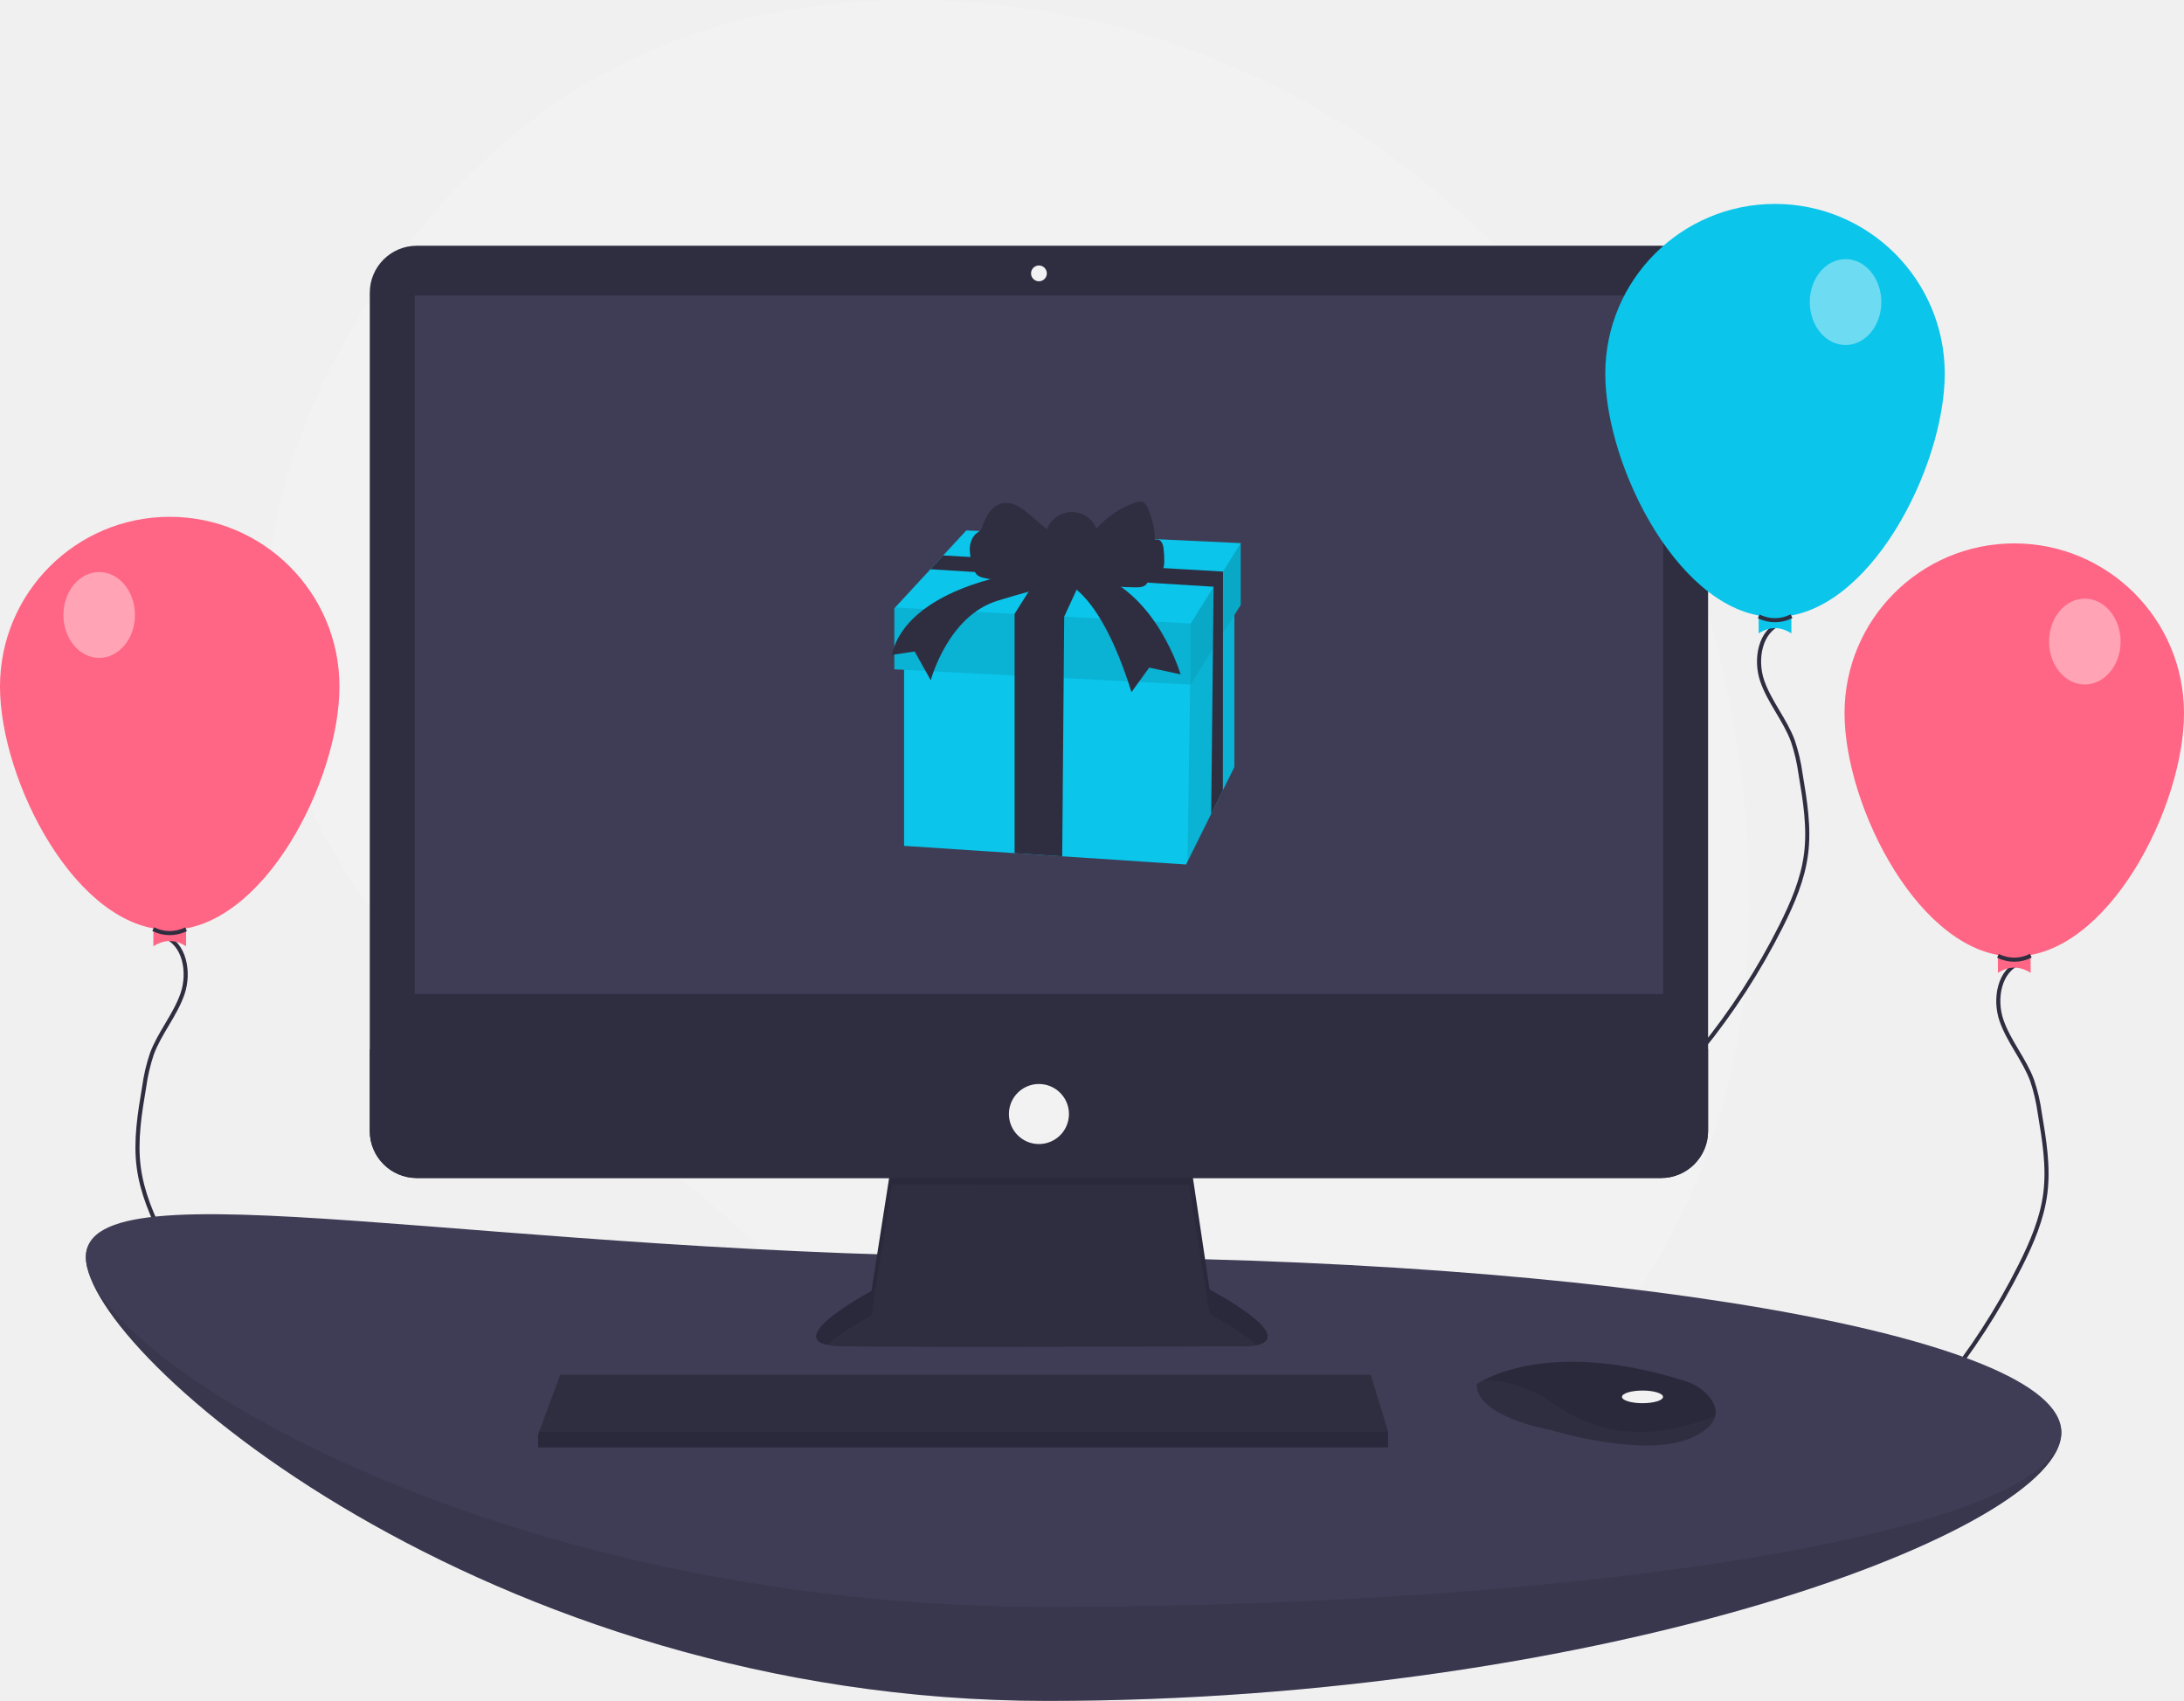
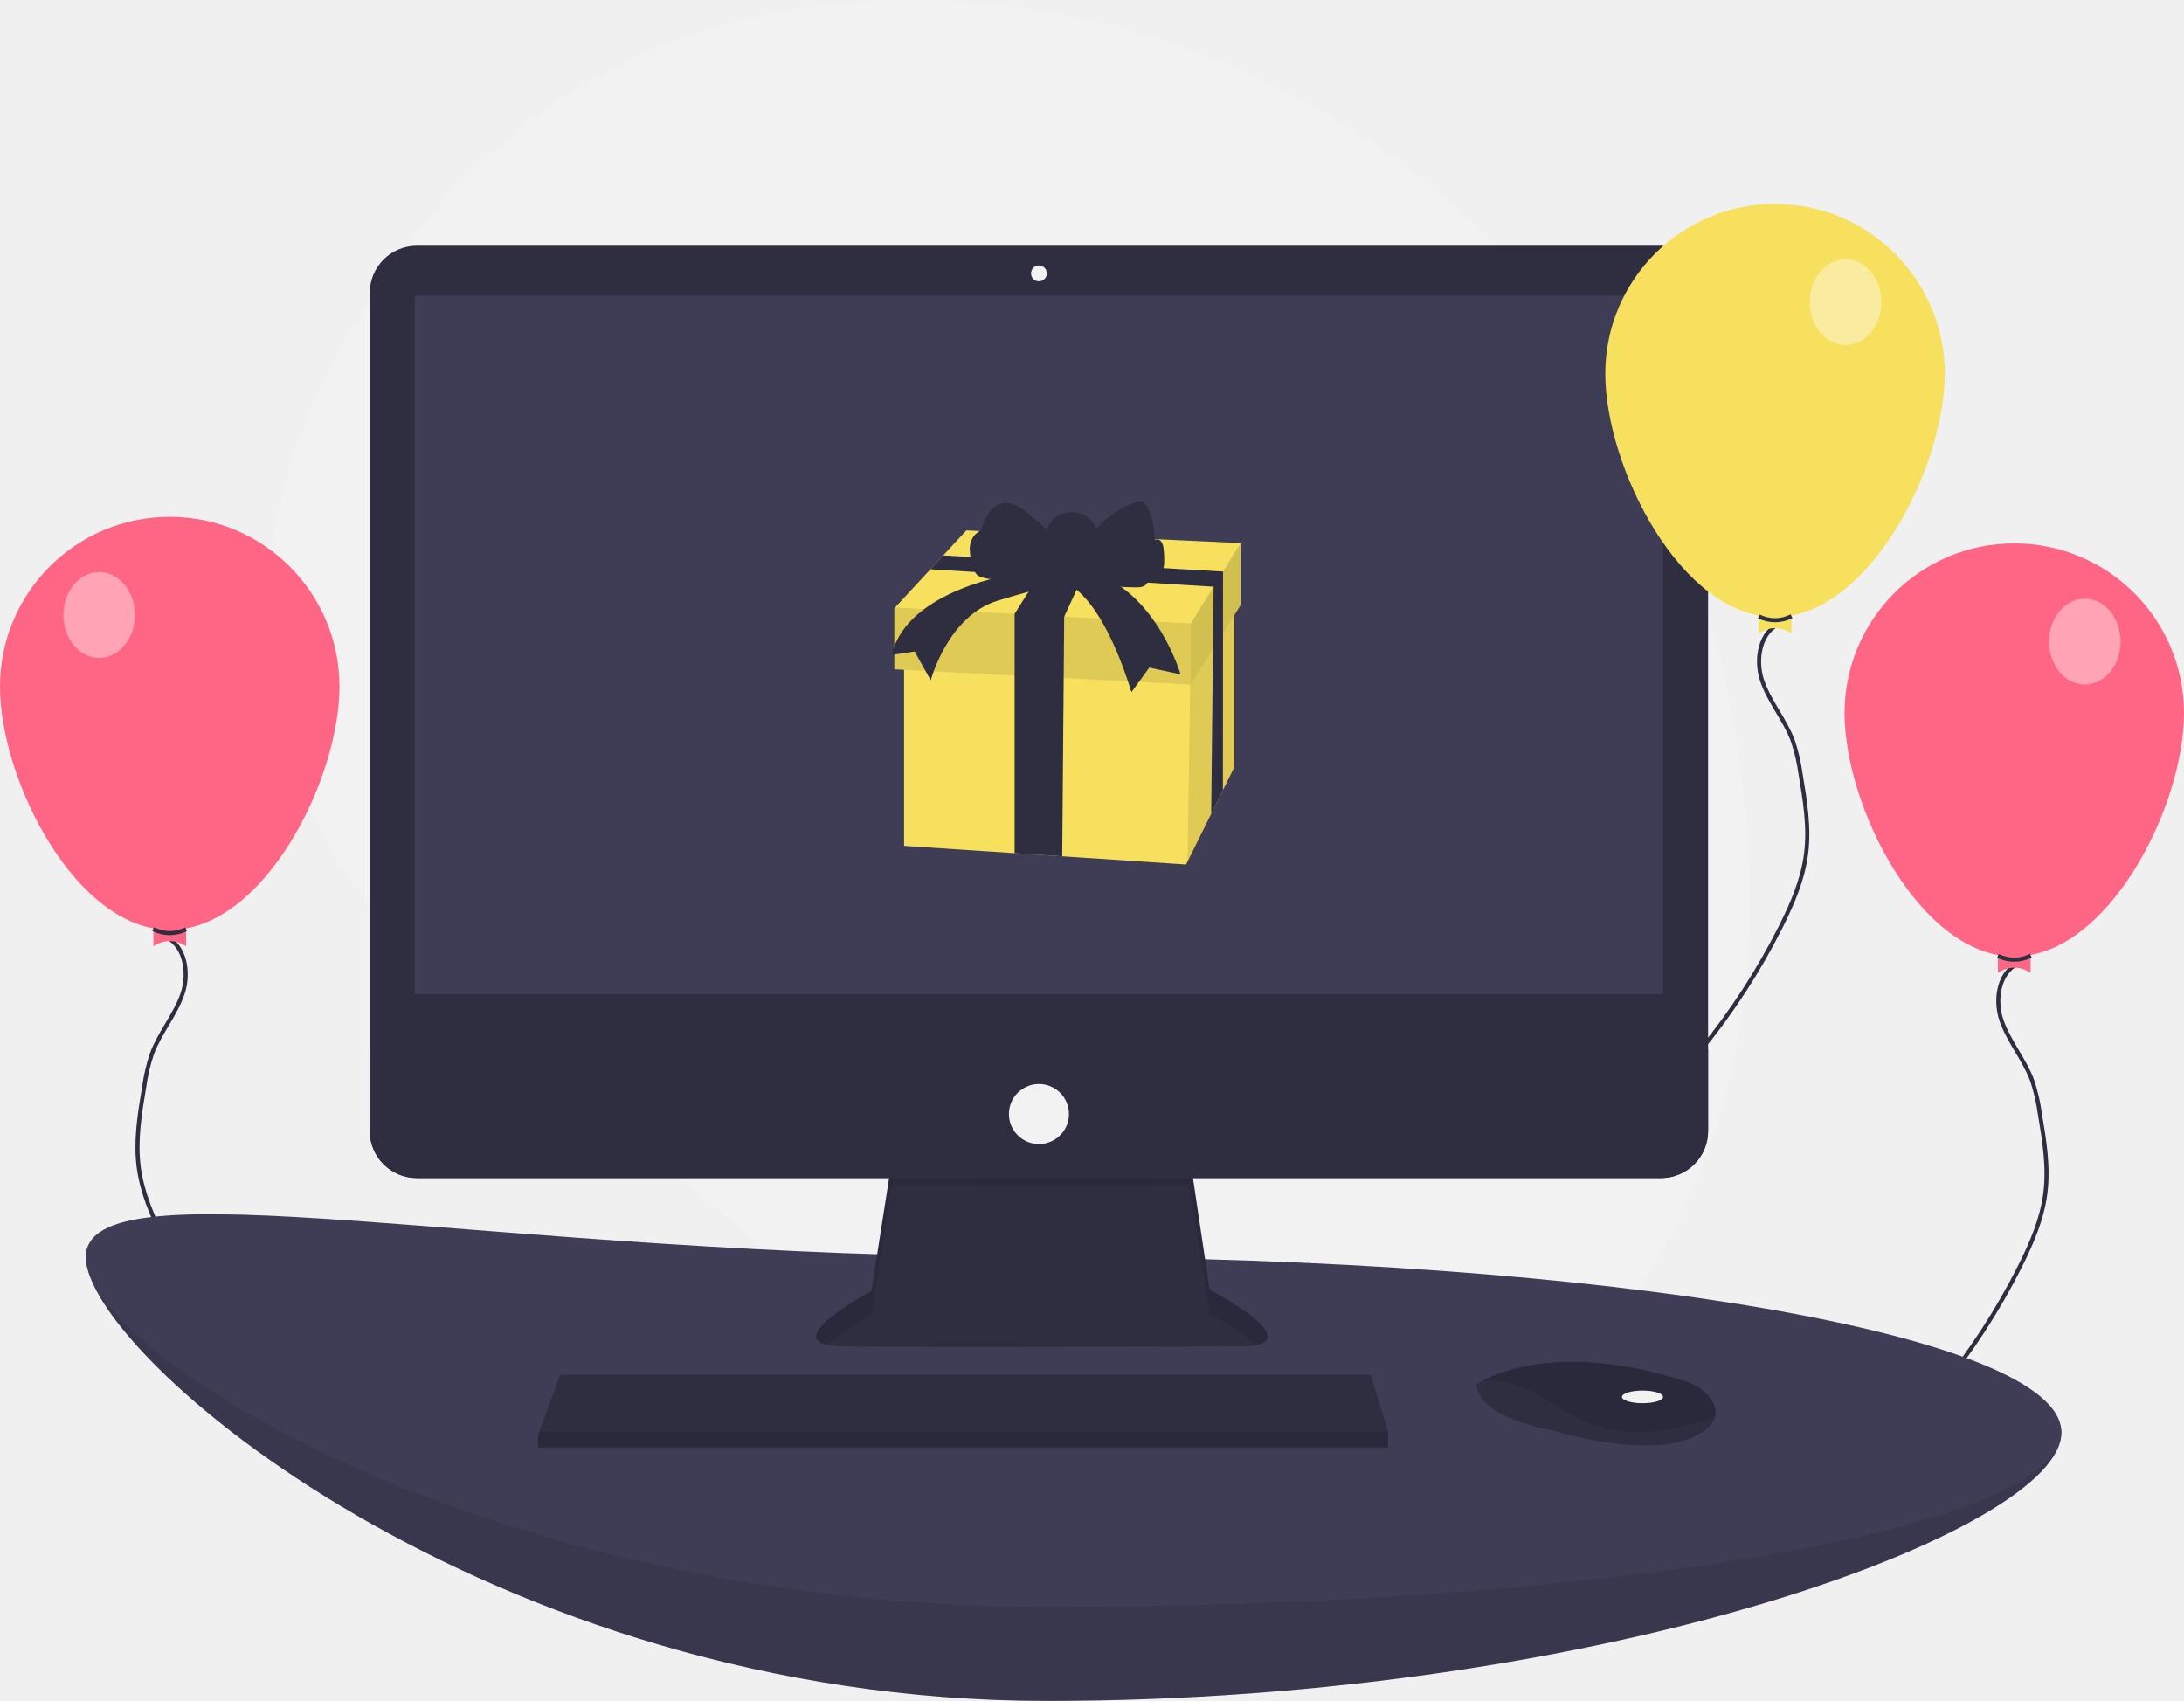
<svg xmlns="http://www.w3.org/2000/svg" id="f38ee091-c82c-4da1-851f-4c077abd9110" data-name="Layer 1" width="1068" height="831.714" viewBox="0 0 1068 831.714">
  <path d="M904.085,343.53C859.168,166.908,703.968,39.412,521.796,34.299,425.488,31.595,324.144,63.536,250.359,175.31c-131.9,199.808,8.106,337.882,105.713,403.492a610.758,610.758,0,0,1,126.241,113.465c65.931,78.238,192.767,175.459,343.823,23.128C935.622,604.986,934.003,461.177,904.085,343.53Z" transform="translate(-66 -34.14287)" fill="#f2f2f2" />
  <path d="M1134,382.857c0,45.84-37.16,119-83,119s-83-73.16-83-119a83,83,0,1,1,166,0Z" transform="translate(-66 -34.14287)" fill="#ff6584" />
  <path d="M1054.074,504.809c-10.43,3.591-12.928,17.815-9.34,28.247s11.186,19.085,15.01,29.432a88.199,88.199,0,0,1,3.741,16.041c2.184,12.981,4.374,26.19,2.691,39.246-1.596,12.385-6.614,24.061-12.212,35.223a329.511,329.511,0,0,1-39.323,60.691" transform="translate(-66 -34.14287)" fill="none" stroke="#2f2e41" stroke-width="2" />
  <path d="M1059,509.857q-8-5.134-16,0v-16h16Z" transform="translate(-66 -34.14287)" fill="#ff6584" />
  <path d="M1043.042,501.518a17.6,17.6,0,0,0,16.029-.066" transform="translate(-66 -34.14287)" fill="none" stroke="#2f2e41" stroke-width="2" />
  <ellipse cx="1019.5" cy="313.714" rx="17.5" ry="21" fill="#fff" opacity="0.4" />
  <path d="M66,369.857c0,45.84,37.16,119,83,119s83-73.16,83-119a83,83,0,0,0-166,0Z" transform="translate(-66 -34.14287)" fill="#ff6584" />
  <path d="M145.926,491.809c10.43,3.591,12.928,17.815,9.34,28.247s-11.186,19.085-15.01,29.432a88.199,88.199,0,0,0-3.741,16.041c-2.184,12.981-4.374,26.19-2.691,39.246,1.596,12.385,6.614,24.061,12.212,35.223a329.511,329.511,0,0,0,39.323,60.691" transform="translate(-66 -34.14287)" fill="none" stroke="#2f2e41" stroke-width="2" />
  <path d="M141,496.857q8-5.134,16,0v-16H141Z" transform="translate(-66 -34.14287)" fill="#ff6584" />
  <path d="M156.958,488.518a17.6,17.6,0,0,1-16.029-.066" transform="translate(-66 -34.14287)" fill="none" stroke="#2f2e41" stroke-width="2" />
  <ellipse cx="48.5" cy="300.714" rx="17.5" ry="21" fill="#fff" opacity="0.4" />
  <path d="M1074,734.857c0,47.22-222.067,131-496,131s-470-169.78-470-217,196.067,46,470,46S1074,687.637,1074,734.857Z" transform="translate(-66 -34.14287)" fill="#3f3d56" />
  <path d="M1074,734.857c0,47.22-222.067,131-496,131s-470-169.78-470-217,196.067,46,470,46S1074,687.637,1074,734.857Z" transform="translate(-66 -34.14287)" opacity="0.1" />
  <path d="M1074,734.357c0,47.22-222.067,85.5-496,85.5s-470-123.78-470-171,196.067,0,470,0S1074,687.137,1074,734.357Z" transform="translate(-66 -34.14287)" fill="#3f3d56" />
  <path d="M502.19,601.288,492.146,665.42s-49.451,26.271-14.681,27.043,198.575,0,198.575,0,31.679,0-18.544-27.816l-10.045-67.222Z" transform="translate(-66 -34.14287)" fill="#2f2e41" />
  <path d="M470.47,691.767c7.897-7.026,21.675-14.347,21.675-14.347l10.045-64.131,145.261.137,10.045,63.222c11.712,6.487,18.967,11.459,23.211,15.273,6.45-1.472,13.5-6.941-23.211-27.273L647.452,597.425l-145.261,3.863-10.045,64.131S450.592,687.498,470.47,691.767Z" transform="translate(-66 -34.14287)" opacity="0.1" />
  <rect x="180.824" y="120.158" width="654.449" height="455.874" rx="23.01" fill="#2f2e41" />
  <rect x="202.845" y="144.497" width="610.407" height="341.519" fill="#3f3d56" />
  <circle cx="508.048" cy="133.679" r="3.863" fill="#f2f2f2" />
  <path d="M901.273,547.202V587.164a23.007,23.007,0,0,1-23.01,23.01H269.834a23.007,23.007,0,0,1-23.01-23.01V547.202Z" transform="translate(-66 -34.14287)" fill="#2f2e41" />
  <polygon points="678.808 700.044 678.808 707.771 263.113 707.771 263.113 701.59 263.685 700.044 273.93 672.228 670.308 672.228 678.808 700.044" fill="#2f2e41" />
  <path d="M904.781,726.623c-.757,3.237-3.616,6.653-10.076,9.882-23.18,11.59-70.313-3.091-70.313-3.091s-36.315-6.181-36.315-22.407a28.976,28.976,0,0,1,3.183-1.893c9.746-5.156,42.059-17.878,99.353.539a23.895,23.895,0,0,1,10.891,7.137C903.826,719.508,905.646,722.955,904.781,726.623Z" transform="translate(-66 -34.14287)" fill="#2f2e41" />
  <path d="M904.781,726.623c-28.372,10.871-53.662,11.683-79.616-6.344-13.089-9.087-24.98-11.335-33.905-11.165,9.746-5.156,42.059-17.878,99.353.539a23.895,23.895,0,0,1,10.891,7.137C903.826,719.508,905.646,722.955,904.781,726.623Z" transform="translate(-66 -34.14287)" opacity="0.1" />
  <ellipse cx="803.207" cy="683.046" rx="10.045" ry="3.091" fill="#f2f2f2" />
  <circle cx="508.048" cy="544.738" r="14.681" fill="#f2f2f2" />
  <polygon points="678.808 700.044 678.808 707.771 263.113 707.771 263.113 701.59 263.685 700.044 678.808 700.044" opacity="0.1" />
  <path d="M937.074,338.809c-10.43,3.591-12.928,17.815-9.34,28.247s11.186,19.085,15.01,29.432a88.199,88.199,0,0,1,3.741,16.041c2.184,12.981,4.374,26.19,2.691,39.246-1.596,12.385-6.614,24.061-12.212,35.223a329.511,329.511,0,0,1-39.323,60.691" transform="translate(-66 -34.14287)" fill="none" stroke="#2f2e41" stroke-width="2" />
-   <path d="M1017,216.857c0,45.84-37.16,119-83,119s-83-73.16-83-119a83,83,0,0,1,166,0Z" transform="translate(-66 -34.14287)" fill="#0bc5ea" />
-   <path d="M942,343.857q-8-5.134-16,0v-16h16Z" transform="translate(-66 -34.14287)" fill="#0bc5ea" />
+   <path d="M1017,216.857c0,45.84-37.16,119-83,119s-83-73.16-83-119a83,83,0,0,1,166,0Z" transform="translate(-66 -34.14287)" fill="#F6E05E" />
+   <path d="M942,343.857q-8-5.134-16,0v-16h16Z" transform="translate(-66 -34.14287)" fill="#F6E05E" />
  <path d="M926.042,335.518a17.6,17.6,0,0,0,16.029-.066" transform="translate(-66 -34.14287)" fill="none" stroke="#2f2e41" stroke-width="2" />
  <ellipse cx="902.5" cy="147.714" rx="17.5" ry="21" fill="#fff" opacity="0.4" />
-   <polygon points="603.607 288.552 603.607 375.098 580.728 421.257 580.728 421.262 580.003 422.719 519.433 418.719 496.149 417.179 442.109 413.609 442.109 310.085 496.149 311.609 520.315 312.292 581.453 314.019 603.607 288.552" fill="#0bc5ea" />
+   <polygon points="603.607 288.552 603.607 375.098 580.728 421.257 580.728 421.262 580.003 422.719 519.433 418.719 496.149 417.179 442.109 413.609 442.109 310.085 496.149 311.609 520.315 312.292 581.453 314.019 603.607 288.552" fill="#F6E05E" />
  <polygon points="603.607 293.658 603.607 375.098 598.017 386.374 598.017 386.378 592.285 397.936 592.285 397.94 580.728 421.257 582.02 334.711 582.281 317.253 593.271 305.095 593.271 305.091 598.062 299.791 603.607 293.658" opacity="0.1" />
-   <polygon points="606.713 265.57 606.713 295.799 603.607 300.747 598.058 309.588 593.143 317.419 582.281 334.724 582.02 334.711 437.347 327.27 437.347 297.455 437.712 297.062 454.984 278.365 461.236 271.599 472.545 259.358 606.713 265.57" fill="#0bc5ea" />
+   <polygon points="606.713 265.57 606.713 295.799 603.607 300.747 598.058 309.588 593.143 317.419 582.281 334.724 582.02 334.711 437.347 327.27 437.347 297.455 437.712 297.062 454.984 278.365 461.236 271.599 472.545 259.358 606.713 265.57" fill="#F6E05E" />
  <polygon points="582.281 304.909 582.281 334.724 437.347 327.27 437.347 297.455 437.712 297.062 582.281 304.909" opacity="0.1" />
  <polygon points="606.713 265.57 606.713 295.799 582.281 334.724 582.281 304.909 606.713 265.57" opacity="0.15" />
  <polygon points="598.075 279.479 598.062 299.791 598.058 309.588 598.017 386.374 598.017 386.378 592.285 397.936 593.143 317.419 593.271 305.095 593.271 305.091 593.466 286.9 454.984 278.365 461.236 271.599 598.075 279.479" fill="#2f2e41" />
  <polygon points="530.105 280.477 520.402 301.55 520.315 312.292 519.433 418.719 496.149 417.179 496.149 300.147 508.572 280.477 530.105 280.477" fill="#2f2e41" />
  <path d="M564.15,316.038a30.766,30.766,0,0,1-17.354.609,6.975,6.975,0,0,1-3.044-1.412,7.884,7.884,0,0,1-1.883-3.731,29.478,29.478,0,0,1-1.662-8.929c.07-3.04,1.233-6.212,3.713-7.971a8.775,8.775,0,0,0,1.41-1.059,5.849,5.849,0,0,0,1.091-2.217c1.696-5.061,4.985-10.404,10.261-11.214,4.867-.747,9.297,2.652,13.047,5.843l8.231,7.005a12.987,12.987,0,0,1,24.216-.33,46.06,46.06,0,0,1,18.311-12.564c1.559-.581,3.391-1.054,4.812-.189a5.521,5.521,0,0,1,1.915,2.569,39.559,39.559,0,0,1,3.568,15.605,2.731,2.731,0,0,1,3.174,1.095,7.202,7.202,0,0,1,1.056,3.44,48.686,48.686,0,0,1,.328,5.668c-.001,1.997-.186,4.155-1.488,5.67-1.682,1.957-4.586,2.164-7.166,2.226,1.242,1.103.636,3.323-.738,4.257s-3.152.951-4.813.934c-6.404-.062-13.216-.244-18.543-3.799-2.103-1.404-3.865-3.273-5.974-4.668-5.169-3.42-11.658-3.584-17.641-3.301C573.577,309.829,569.291,314.316,564.15,316.038Z" transform="translate(-66 -34.14287)" fill="#2f2e41" />
  <path d="M562.977,314.62s-53.418,7.454-60.872,39.753l11.181-1.656,7.868,14.079s8.282-31.471,32.714-38.925,33.128-8.696,33.128-8.696,16.978,4.141,32.3,53.418l8.696-12.009,15.322,3.313s-11.181-38.511-41.41-49.278Z" transform="translate(-66 -34.14287)" fill="#2f2e41" />
</svg>
